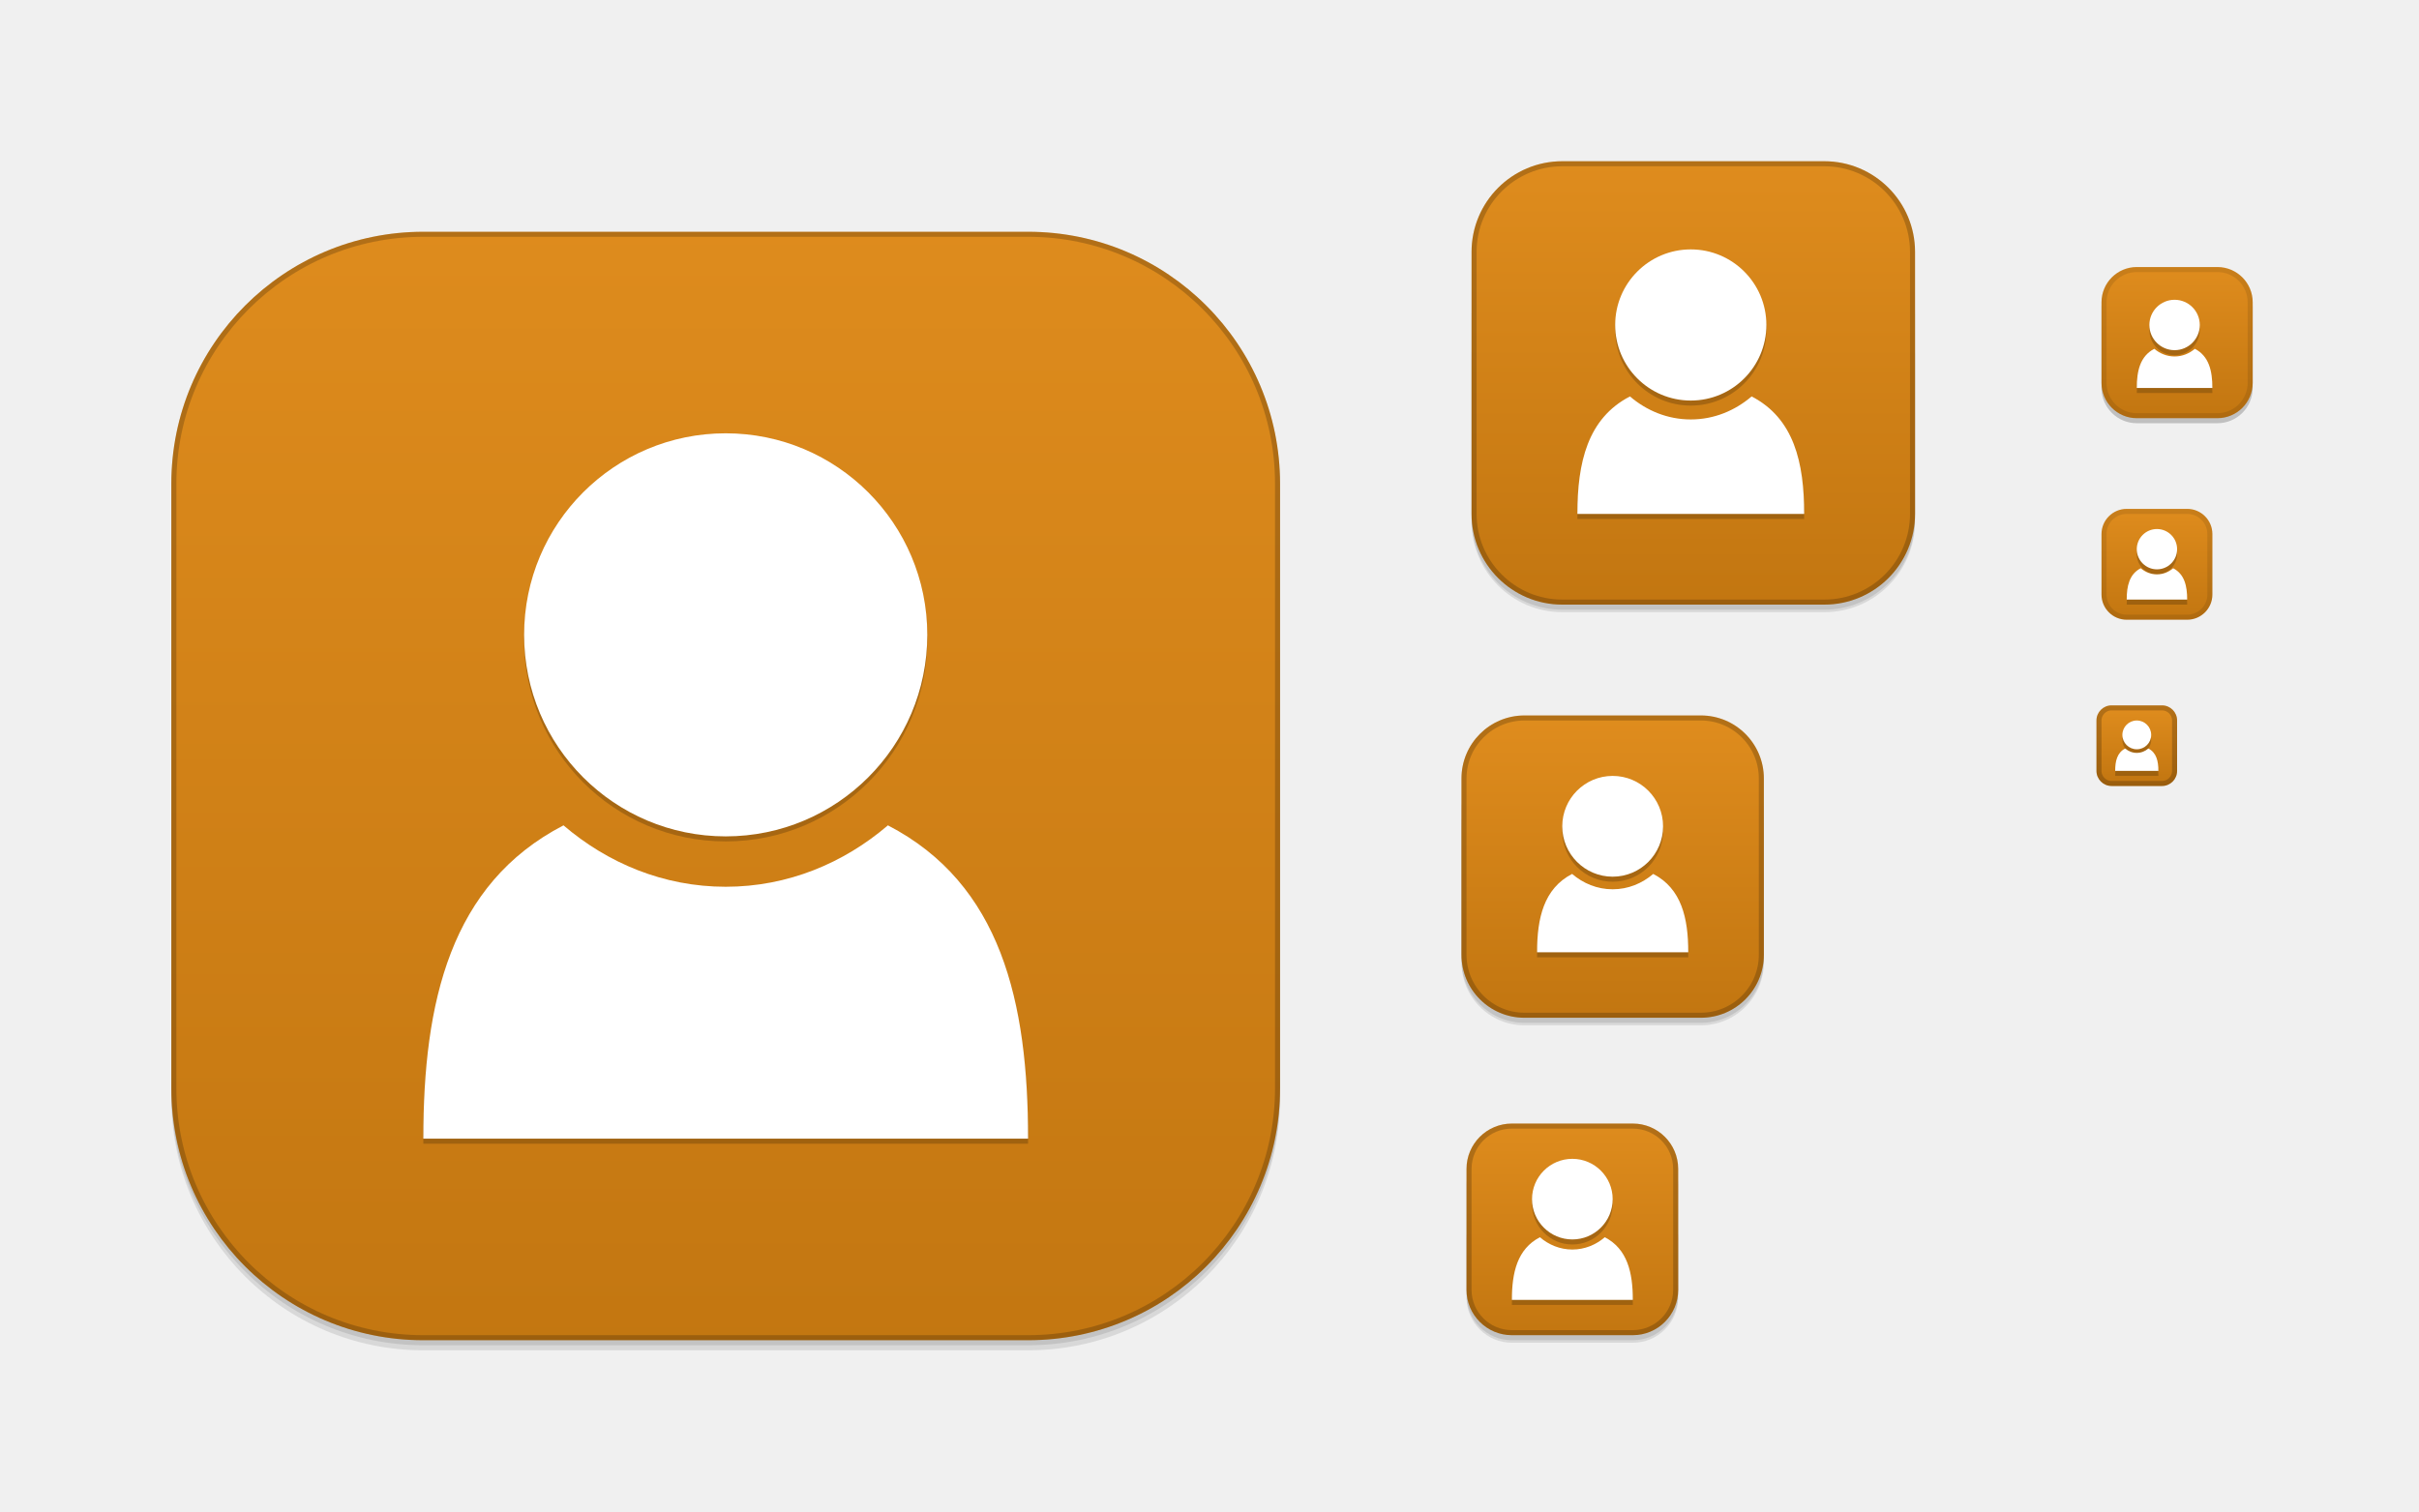
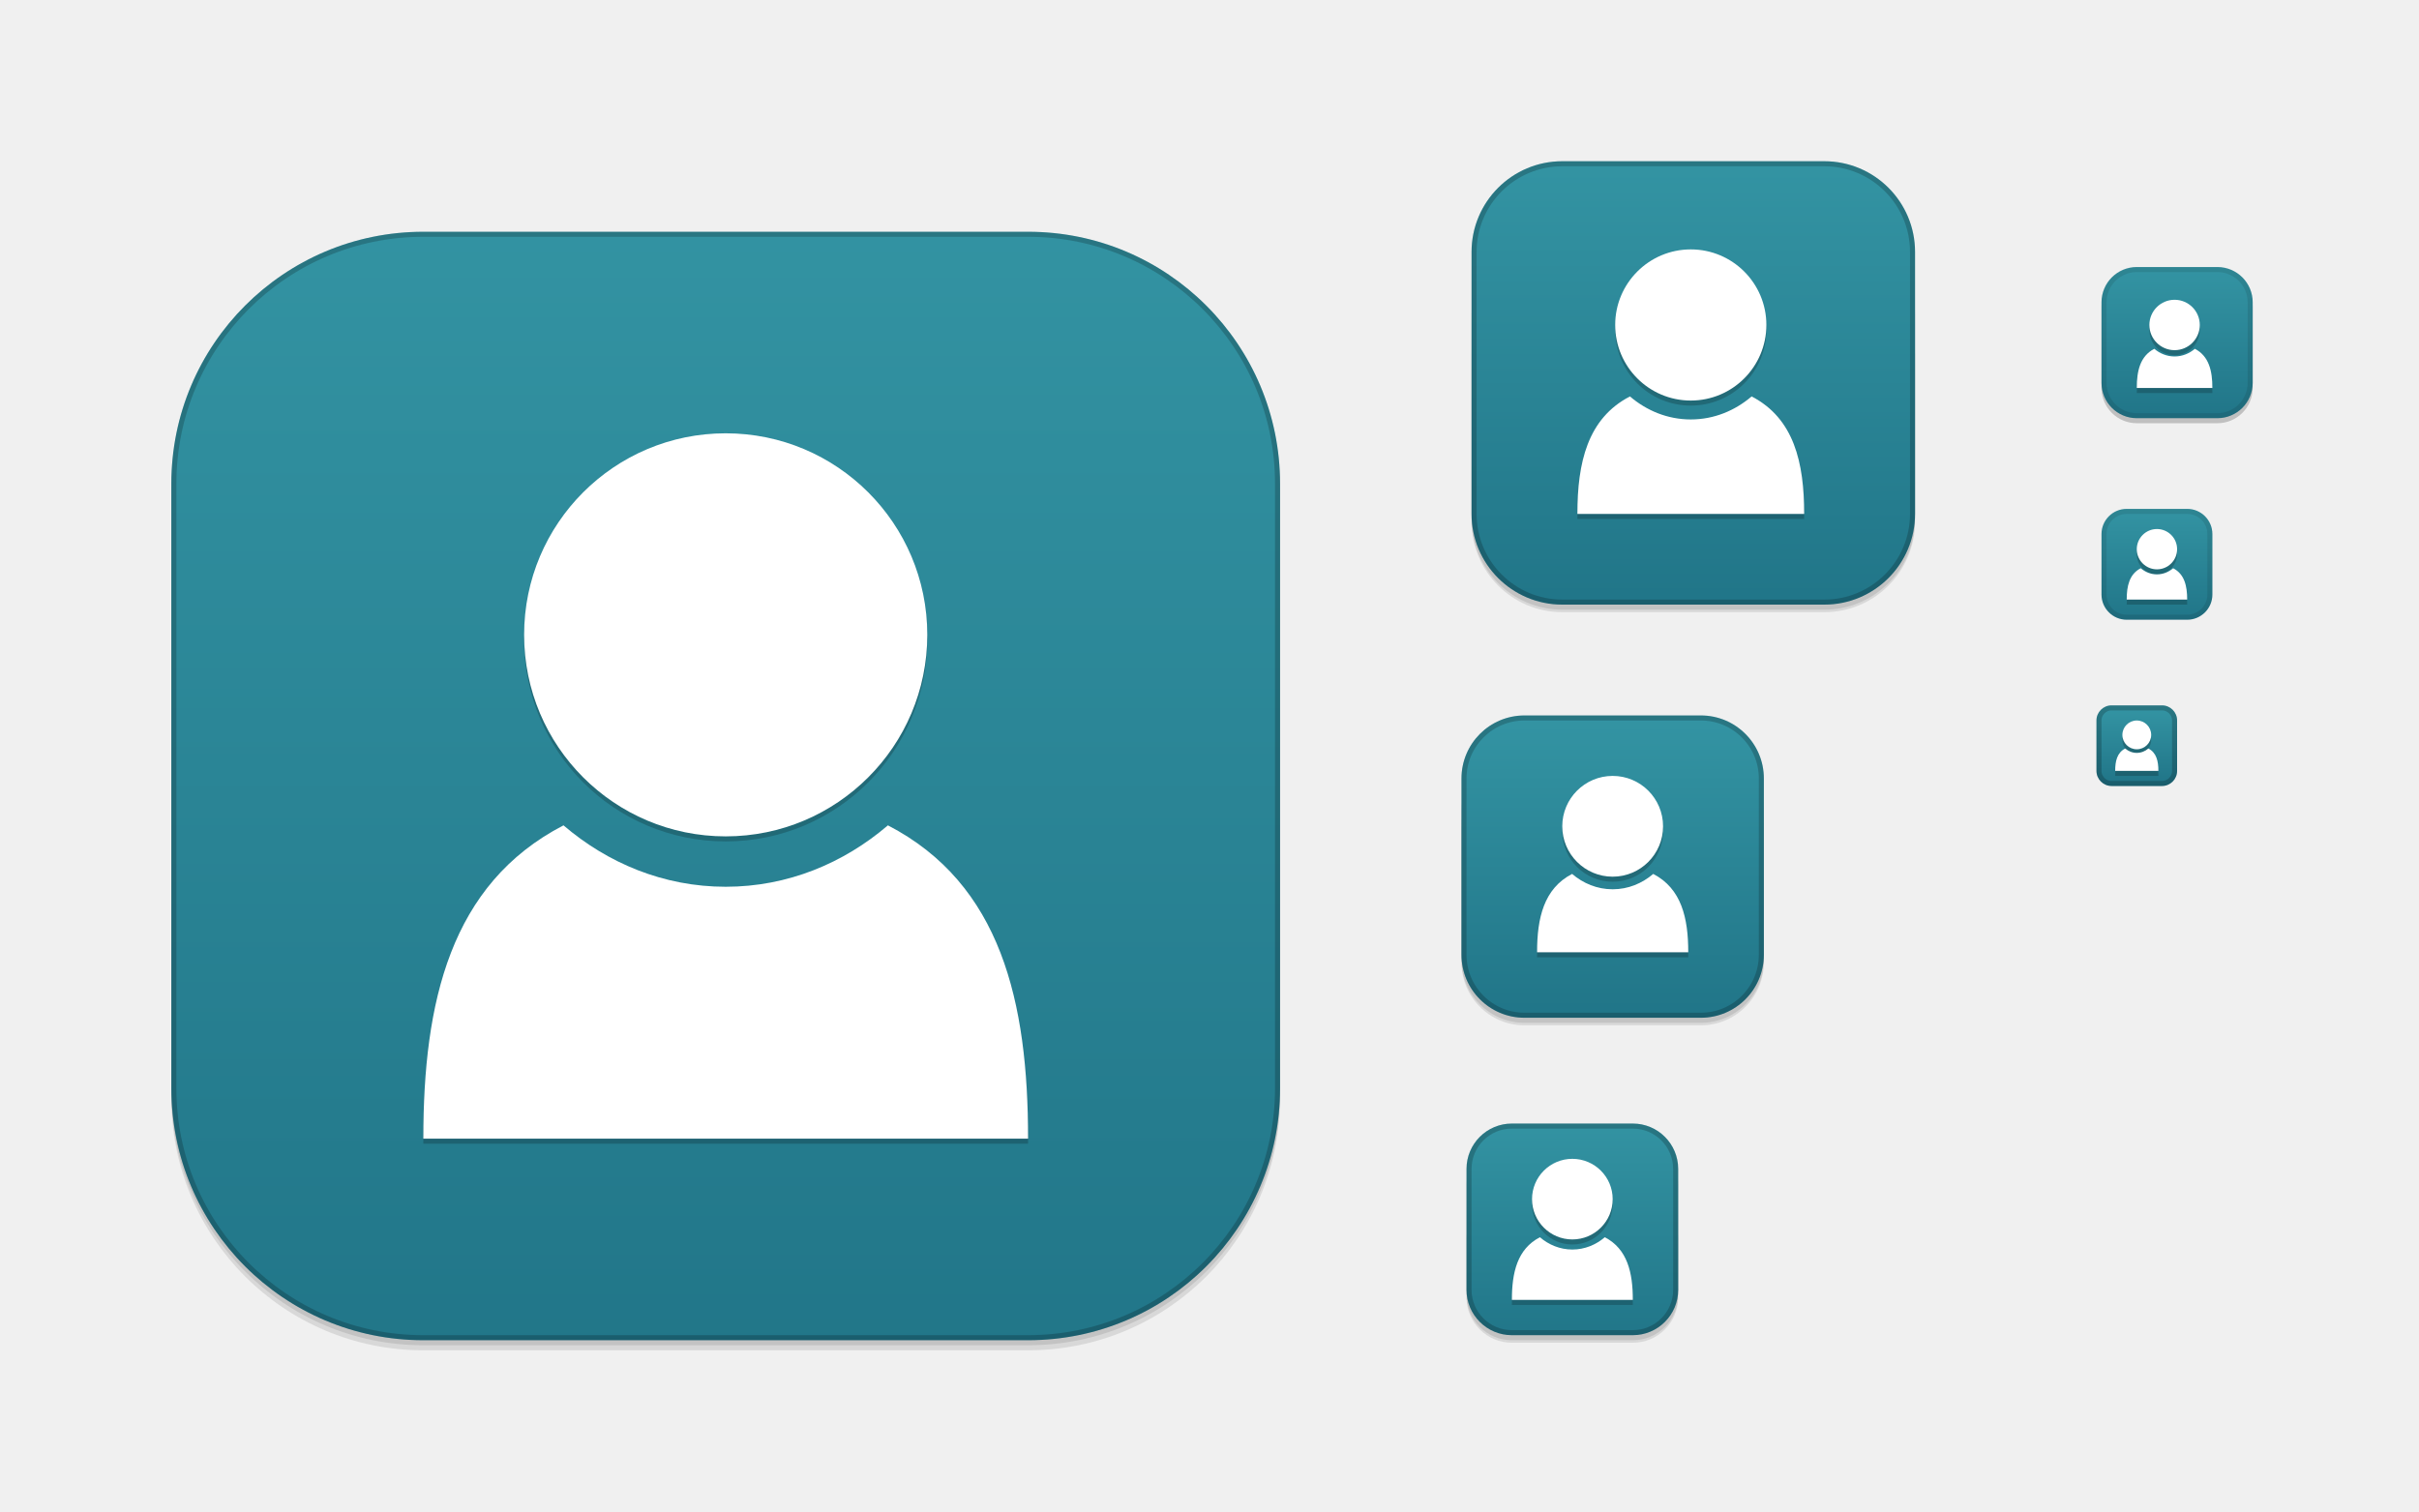
<svg xmlns="http://www.w3.org/2000/svg" xmlns:xlink="http://www.w3.org/1999/xlink" width="480" height="300" id="svg11300" version="1.0" style="display:inline;enable-background:new">
  <defs id="defs3">
    <linearGradient id="outerBackgroundGradient">
-       <stop style="stop-color:#c17510;stop-opacity:1;" offset="0" id="stop3864-8-6" />
-       <stop style="stop-color:#e08d1e;stop-opacity:1;" offset="1" id="stop3866-9-1" />
+       <stop style="stop-color:#207487;stop-opacity:1" offset="0" id="stop3864-8-6" />
+       <stop style="stop-color:#3495a4;stop-opacity:1" offset="1" id="stop3866-9-1" />
    </linearGradient>
    <linearGradient xlink:href="#outerBackgroundGradient" id="linearGradient4097" gradientUnits="userSpaceOnUse" x1="264" y1="280" x2="264" y2="40" gradientTransform="matrix(0.06666667,0,0,0.06666667,414.4,137.3333)" />
    <linearGradient xlink:href="#outerBackgroundGradient" id="linearGradient4101" gradientUnits="userSpaceOnUse" gradientTransform="matrix(0.0875,0,0,0.0875,414.9,97.5)" x1="286.857" y1="302.857" x2="286.857" y2="28.571" />
    <linearGradient xlink:href="#outerBackgroundGradient" id="linearGradient4153" gradientUnits="userSpaceOnUse" gradientTransform="matrix(0.1193182,0,0,0.1193182,414.1364,48.22727)" x1="283.81" y1="299.81" x2="283.81" y2="31.619" />
    <linearGradient xlink:href="#outerBackgroundGradient" id="linearGradient4869" gradientUnits="userSpaceOnUse" gradientTransform="matrix(0.175,0,0,-0.175,286.8,-216)" x1="281.143" y1="297.143" x2="281.143" y2="22.857" />
    <clipPath clipPathUnits="userSpaceOnUse" id="clipPath4891">
      <rect ry="9" y="223" x="307" height="42" width="42" id="rect4893" style="color:#bebebe;fill:url(#linearGradient4895);fill-opacity:1;fill-rule:nonzero;stroke:none;stroke-width:0;marker:none;visibility:visible;display:inline;overflow:visible;enable-background:accumulate" transform="matrix(0,1,-1,0,0,0)" />
    </clipPath>
    <linearGradient xlink:href="#outerBackgroundGradient" id="linearGradient4895" gradientUnits="userSpaceOnUse" gradientTransform="matrix(0.175,0,0,0.175,302.8,216)" x1="144" y1="280" x2="144" y2="40" />
    <clipPath clipPathUnits="userSpaceOnUse" id="clipPath4044">
      <rect ry="4" y="85" x="433" height="22" width="22" id="rect4046" style="color:#bebebe;fill:url(#linearGradient4048);fill-opacity:1;fill-rule:nonzero;stroke:none;stroke-width:0;marker:none;visibility:visible;display:inline;overflow:visible;enable-background:accumulate" />
    </clipPath>
    <linearGradient xlink:href="#outerBackgroundGradient" id="linearGradient4048" gradientUnits="userSpaceOnUse" gradientTransform="matrix(0.0875,0,0,0.0875,430.9,81.5)" x1="149.714" y1="291.429" x2="149.714" y2="40" />
    <clipPath clipPathUnits="userSpaceOnUse" id="clipPath4089">
      <rect style="color:#bebebe;fill:url(#linearGradient4093);fill-opacity:1;fill-rule:nonzero;stroke:none;stroke-width:0;marker:none;visibility:visible;display:inline;overflow:visible;enable-background:accumulate" id="rect4091" width="30" height="30" x="433" y="37" ry="6" />
    </clipPath>
    <linearGradient xlink:href="#outerBackgroundGradient" id="linearGradient4093" gradientUnits="userSpaceOnUse" gradientTransform="matrix(0.1193182,0,0,0.1193182,430.1364,32.22727)" x1="149.714" y1="291.429" x2="149.714" y2="40" />
    <clipPath clipPathUnits="userSpaceOnUse" id="clipPath3855">
      <rect style="color:#bebebe;fill:url(#linearGradient3859);fill-opacity:1;fill-rule:nonzero;stroke:none;stroke-width:0;marker:none;visibility:visible;display:inline;overflow:visible;enable-background:accumulate" id="rect3857" width="16" height="16" x="304" y="212" ry="3" transform="matrix(0,1,-1,0,0,0)" />
    </clipPath>
    <linearGradient xlink:href="#outerBackgroundGradient" id="linearGradient3859" gradientUnits="userSpaceOnUse" gradientTransform="matrix(0.06666667,0,0,0.06666667,302.4,209.3333)" x1="144" y1="280" x2="144" y2="40" />
    <clipPath clipPathUnits="userSpaceOnUse" id="clipPath3862">
      <rect ry="50" y="46" x="34" height="220" width="220" id="rect3864" style="color:#bebebe;fill:url(#linearGradient3866);fill-opacity:1;fill-rule:nonzero;stroke:none;stroke-width:0;marker:none;visibility:visible;display:inline;overflow:visible;enable-background:accumulate" />
    </clipPath>
    <linearGradient xlink:href="#outerBackgroundGradient" id="linearGradient3866" gradientUnits="userSpaceOnUse" gradientTransform="translate(0,-4)" x1="144" y1="280" x2="144" y2="40" />
    <linearGradient xlink:href="#outerBackgroundGradient" id="linearGradient3876" gradientUnits="userSpaceOnUse" gradientTransform="translate(0,-4)" x1="272" y1="288" x2="272" y2="32" />
    <clipPath clipPathUnits="userSpaceOnUse" id="clipPath4187">
      <rect ry="12.5" y="142" x="290" height="60" width="60" id="rect4189" style="color:#bebebe;fill:url(#linearGradient4191);fill-opacity:1;fill-rule:nonzero;stroke:none;stroke-width:0;marker:none;visibility:visible;display:inline;overflow:visible;enable-background:accumulate" />
    </clipPath>
    <linearGradient xlink:href="#outerBackgroundGradient" id="linearGradient4191" gradientUnits="userSpaceOnUse" x1="352" y1="204" x2="352" y2="140" />
    <linearGradient xlink:href="#outerBackgroundGradient" id="linearGradient4197" gradientUnits="userSpaceOnUse" x1="384" y1="124" x2="384" y2="28" />
    <linearGradient xlink:href="#outerBackgroundGradient" id="linearGradient4199" gradientUnits="userSpaceOnUse" x1="352" y1="204" x2="352" y2="140" />
    <clipPath clipPathUnits="userSpaceOnUse" id="clipPath4346">
      <rect style="color:#bebebe;fill:url(#linearGradient4350);fill-opacity:1;fill-rule:nonzero;stroke:none;stroke-width:0;marker:none;visibility:visible;display:inline;overflow:visible;enable-background:accumulate" id="rect4348" width="88" height="88" x="292" y="32" ry="18" />
    </clipPath>
    <linearGradient xlink:href="#outerBackgroundGradient" id="linearGradient4350" gradientUnits="userSpaceOnUse" x1="384" y1="124" x2="384" y2="28" />
    <clipPath clipPathUnits="userSpaceOnUse" id="clipPath3871">
      <rect ry="5" y="101" x="417" height="22" width="22" id="rect3873" style="color:#bebebe;fill:url(#linearGradient3875);fill-opacity:1;fill-rule:nonzero;stroke:none;stroke-width:0;marker:none;visibility:visible;display:inline;overflow:visible;enable-background:accumulate" />
    </clipPath>
    <linearGradient xlink:href="#outerBackgroundGradient" id="linearGradient3875" gradientUnits="userSpaceOnUse" gradientTransform="matrix(0.0875,0,0,0.0875,414.9,97.5)" x1="286.857" y1="302.857" x2="286.857" y2="28.571" />
    <clipPath clipPathUnits="userSpaceOnUse" id="clipPath3881">
      <rect style="color:#bebebe;fill:url(#linearGradient3885);fill-opacity:1;fill-rule:nonzero;stroke:none;stroke-width:0;marker:none;visibility:visible;display:inline;overflow:visible;enable-background:accumulate" id="rect3883" width="30" height="30" x="417" y="53" ry="7" />
    </clipPath>
    <linearGradient xlink:href="#outerBackgroundGradient" id="linearGradient3885" gradientUnits="userSpaceOnUse" gradientTransform="matrix(0.1193182,0,0,0.1193182,414.1364,48.22727)" x1="283.81" y1="299.81" x2="283.81" y2="31.619" />
  </defs>
  <g style="display:inline" id="layer1">
    <g style="display:none" id="layer7">
      <text y="19.745" xml:space="preserve" x="15.007" style="font-size:18px;font-style:normal;font-variant:normal;font-weight:normal;font-stretch:normal;fill:#000000;fill-opacity:1;stroke:none;display:inline;enable-background:new;font-family:DejaVu Sans;-inkscape-font-specification:DejaVu Sans" id="context">
        <tspan style="font-style:normal;font-variant:normal;font-weight:normal;font-stretch:normal;font-family:DejaVu Sans;-inkscape-font-specification:DejaVu Sans" y="19.745" x="15.007" id="tspan3933">apps</tspan>
      </text>
      <text y="19.745" xml:space="preserve" x="122.488" style="font-size:18px;font-style:normal;font-variant:normal;font-weight:bold;font-stretch:normal;text-align:start;line-height:125%;writing-mode:lr-tb;text-anchor:start;fill:#000000;fill-opacity:1;stroke:none;display:inline;enable-background:new;font-family:DejaVu Sans;-inkscape-font-specification:DejaVu Sans Bold" id="icon-name">
        <tspan style="font-size:18px;font-style:normal;font-variant:normal;font-weight:bold;font-stretch:normal;font-family:DejaVu Sans;-inkscape-font-specification:DejaVu Sans Bold" y="19.745" x="122.488" id="tspan3937">preferences-desktop-user</tspan>
      </text>
      <rect style="fill:#eeeeec;fill-opacity:1;fill-rule:nonzero;stroke:none;stroke-width:2;marker:none;visibility:visible;display:inline;overflow:visible;enable-background:accumulate" id="rect16x16" width="16" height="16" x="416" y="140" />
      <rect style="fill:#d4d4d4;fill-opacity:1;fill-rule:nonzero;stroke:none;stroke-width:2;marker:none;visibility:visible;display:inline;overflow:visible;enable-background:accumulate" id="rect24x24" width="24" height="24" x="416" y="100" />
      <rect style="fill:#eeeeec;fill-opacity:1;fill-rule:nonzero;stroke:none;stroke-width:2;marker:none;visibility:visible;display:inline;overflow:visible;enable-background:accumulate" id="rect32x32" width="32" height="32" x="416" y="52" />
      <rect y="101" x="417" height="22" width="22" id="rect22x22" style="fill:#eeeeec;fill-opacity:1;fill-rule:nonzero;stroke:none;stroke-width:2;marker:none;visibility:visible;display:inline;overflow:visible;enable-background:accumulate" />
      <rect y="220" x="288" height="48" width="48" id="rect48x48" style="fill:#eeeeec;fill-opacity:1;fill-rule:nonzero;stroke:none;stroke-width:2;marker:none;visibility:visible;display:inline;overflow:visible;enable-background:accumulate" />
      <rect style="fill:#eeeeec;fill-opacity:1;fill-rule:nonzero;stroke:none;stroke-width:2;marker:none;visibility:visible;display:inline;overflow:visible;enable-background:accumulate" id="rect256x256" width="256" height="256" x="16" y="28" />
      <rect style="fill:#eeeeec;fill-opacity:1;fill-rule:nonzero;stroke:none;stroke-width:2;marker:none;visibility:visible;display:inline;overflow:visible;enable-background:accumulate" id="rect64x64" width="64" height="64" x="288" y="140" />
      <rect style="fill:#eeeeec;fill-opacity:1;fill-rule:nonzero;stroke:none;stroke-width:2;marker:none;visibility:visible;display:inline;overflow:visible;enable-background:accumulate" id="rect96x96" width="96" height="96" x="288" y="28" />
    </g>
    <g id="layer4" style="display:inline">
      <rect style="opacity:0.0;color:#bebebe;fill:#000000;fill-opacity:1;stroke:#000000;stroke-width:1;stroke-miterlimit:4;stroke-opacity:1;stroke-dasharray:none;marker:none;visibility:visible;display:inline;overflow:visible;enable-background:accumulate" id="rect4156" width="42" height="42" x="-266.5" y="291" ry="9" transform="matrix(0,-1,1,0,0,0)" />
      <rect transform="matrix(0,-1,1,0,0,0)" ry="9" y="291" x="-266.5" height="42" width="40" id="rect4183" style="opacity:0.1;color:#bebebe;fill:#000000;fill-opacity:1;stroke:none;stroke-width:1;marker:none;visibility:visible;display:inline;overflow:visible;enable-background:accumulate" />
      <rect ry="9" y="237" x="291" height="29" width="42" id="rect4144" style="opacity:0.1;color:#bebebe;fill:#000000;fill-opacity:1;fill-rule:nonzero;stroke:none;stroke-width:0;marker:none;visibility:visible;display:inline;overflow:visible;enable-background:accumulate" />
      <rect style="opacity:0.0;color:#bebebe;fill:#000000;fill-opacity:1;fill-rule:nonzero;stroke:#000000;stroke-width:1;stroke-miterlimit:4;stroke-opacity:1;stroke-dasharray:none;marker:none;visibility:visible;display:inline;overflow:visible;enable-background:accumulate" id="rect4340" width="88" height="88" x="292" y="33.5" ry="18" />
      <rect ry="18" y="52.5" x="292" height="69" width="88" id="rect4338" style="opacity:0.1;color:#bebebe;fill:#000000;fill-opacity:1;fill-rule:nonzero;stroke:none;stroke-width:0;marker:none;visibility:visible;display:inline;overflow:visible;enable-background:accumulate" />
      <rect style="opacity:0.1;color:#bebebe;fill:#000000;fill-opacity:1;fill-rule:nonzero;stroke:none;stroke-width:0;marker:none;visibility:visible;display:inline;overflow:visible;enable-background:accumulate" id="rect4335" width="88" height="76.5" x="292" y="44.5" ry="18" />
      <rect style="opacity:0.0;color:#bebebe;fill:#000000;fill-opacity:1;fill-rule:nonzero;stroke:#000000;stroke-width:1;stroke-miterlimit:4;stroke-opacity:1;stroke-dasharray:none;marker:none;visibility:visible;display:inline;overflow:visible;enable-background:accumulate" id="rect4214" width="60" height="60" x="290" y="143.5" ry="12.5" />
      <rect ry="12.5" y="151.5" x="290" height="52" width="60" id="rect4206" style="opacity:0.1;color:#bebebe;fill:#000000;fill-opacity:1;fill-rule:nonzero;stroke:none;stroke-width:0;marker:none;visibility:visible;display:inline;overflow:visible;enable-background:accumulate" />
      <rect style="opacity:0.1;color:#bebebe;fill:#000000;fill-opacity:1;fill-rule:nonzero;stroke:none;stroke-width:0;marker:none;visibility:visible;display:inline;overflow:visible;enable-background:accumulate" id="rect4212" width="60" height="54.5" x="290" y="148.5" ry="12.5" />
      <rect style="opacity:0.2;color:#bebebe;fill:#000000;fill-opacity:1;fill-rule:nonzero;stroke:none;stroke-width:0;marker:none;visibility:visible;display:inline;overflow:visible;enable-background:accumulate" id="rect4058" width="30" height="30" x="417" y="54" ry="7" />
      <rect ry="50" y="48" x="34" height="220" width="220" id="rect3872" style="opacity:0.0;color:#bebebe;fill:#000000;fill-opacity:1;fill-rule:nonzero;stroke:#000000;stroke-width:2;stroke-miterlimit:4;stroke-opacity:1;stroke-dasharray:none;marker:none;visibility:visible;display:inline;overflow:visible;enable-background:accumulate" />
      <rect style="opacity:0.1;color:#bebebe;fill:#000000;fill-opacity:1;fill-rule:nonzero;stroke:none;stroke-width:0;marker:none;visibility:visible;display:inline;overflow:visible;enable-background:accumulate" id="rect3870" width="220" height="220" x="34" y="48" ry="50" />
      <rect ry="50" y="47" x="34" height="220" width="220" id="rect3868" style="opacity:0.1;color:#bebebe;fill:#000000;fill-opacity:1;fill-rule:nonzero;stroke:none;stroke-width:0;marker:none;visibility:visible;display:inline;overflow:visible;enable-background:accumulate" />
    </g>
    <g id="layer2" style="display:inline">
      <rect style="color:#bebebe;fill:url(#linearGradient3876);fill-opacity:1;fill-rule:nonzero;stroke:none;stroke-width:0;marker:none;visibility:visible;display:inline;overflow:visible;enable-background:accumulate" id="rect4040" width="220" height="220" x="34" y="46" ry="50" />
      <rect ry="3" y="140" x="416" height="16" width="16" id="rect4095" style="color:#bebebe;fill:url(#linearGradient4097);fill-opacity:1;fill-rule:nonzero;stroke:none;stroke-width:0;marker:none;visibility:visible;display:inline;overflow:visible;enable-background:accumulate" />
      <rect style="color:#bebebe;fill:url(#linearGradient4101);fill-opacity:1;fill-rule:nonzero;stroke:none;stroke-width:0;marker:none;visibility:visible;display:inline;overflow:visible;enable-background:accumulate" id="rect4099" width="22" height="22" x="417" y="101" ry="5" />
      <rect ry="7" y="53" x="417" height="30" width="30" id="rect4151" style="color:#bebebe;fill:url(#linearGradient4153);fill-opacity:1;fill-rule:nonzero;stroke:none;stroke-width:0;marker:none;visibility:visible;display:inline;overflow:visible;enable-background:accumulate" />
      <rect style="color:#bebebe;fill:url(#linearGradient4869);fill-opacity:1;fill-rule:nonzero;stroke:none;stroke-width:0;marker:none;visibility:visible;display:inline;overflow:visible;enable-background:accumulate" id="rect4783" width="42" height="42" x="291" y="-265" ry="9" transform="scale(1,-1)" />
      <rect ry="18" y="32" x="292" height="88" width="88" id="rect4511" style="color:#bebebe;fill:url(#linearGradient4197);fill-opacity:1;fill-rule:nonzero;stroke:none;stroke-width:0;marker:none;visibility:visible;display:inline;overflow:visible;enable-background:accumulate" />
      <rect style="color:#bebebe;fill:url(#linearGradient4199);fill-opacity:1;fill-rule:nonzero;stroke:none;stroke-width:0;marker:none;visibility:visible;display:inline;overflow:visible;enable-background:accumulate" id="rect4515" width="60" height="60" x="290" y="142" ry="12.5" />
      <rect ry="5" y="101" x="417" height="22" width="22" id="rect3866" style="color:#bebebe;fill:none;fill-opacity:1;fill-rule:nonzero;stroke:#000000;stroke-width:2;marker:none;visibility:visible;display:inline;overflow:visible;enable-background:accumulate;stroke-opacity:1;stroke-miterlimit:4;stroke-dasharray:none;opacity:0.1" clip-path="url(#clipPath3871)" />
      <rect style="color:#bebebe;fill:none;fill-opacity:1;fill-rule:nonzero;stroke:#000000;stroke-width:2;marker:none;visibility:visible;display:inline;overflow:visible;enable-background:accumulate;stroke-opacity:1;stroke-miterlimit:4;stroke-dasharray:none;opacity:0.1" id="rect3877" width="30" height="30" x="417" y="53" ry="7" clip-path="url(#clipPath3881)" />
    </g>
    <g id="layer6" style="display:inline">
      <g transform="matrix(0.8163265,0,0,0.8163265,77.87753,28.18367)" id="g3865" style="fill:#000000;fill-opacity:1;opacity:0.2">
        <path id="path3868" d="m 424,141.875 c -1.933,0 -3.5,1.567 -3.5,3.5 0,1.933 1.567,3.5 3.5,3.5 1.933,0 3.5,-1.567 3.5,-3.5 0,-1.933 -1.567,-3.5 -3.5,-3.5 z" style="color:#bebebe;fill:#000000;fill-opacity:1;fill-rule:nonzero;stroke:none;stroke-width:1;marker:none;visibility:visible;display:inline;overflow:visible;enable-background:accumulate" />
        <path style="fill:#000000;fill-opacity:1;fill-rule:evenodd;stroke:none" d="m 421.184,148.684 c -1.968,1.019 -2.434,3.073 -2.434,5.441 l 10.5,0 c 0,-2.369 -0.466,-4.422 -2.434,-5.441 -0.765,0.655 -1.737,1.066 -2.816,1.066 -1.08,0 -2.051,-0.412 -2.816,-1.066 z" id="path3870" />
      </g>
      <g id="g3861" transform="matrix(0.8163265,0,0,0.8163265,77.87753,27.18367)">
        <path style="color:#bebebe;fill:#ffffff;fill-opacity:1;fill-rule:nonzero;stroke:none;stroke-width:1;marker:none;visibility:visible;display:inline;overflow:visible;enable-background:accumulate" d="m 424,141.875 c -1.933,0 -3.5,1.567 -3.5,3.5 0,1.933 1.567,3.5 3.5,3.5 1.933,0 3.5,-1.567 3.5,-3.5 0,-1.933 -1.567,-3.5 -3.5,-3.5 z" id="path3892" />
        <path id="path3894" d="m 421.184,148.684 c -1.968,1.019 -2.434,3.073 -2.434,5.441 l 10.5,0 c 0,-2.369 -0.466,-4.422 -2.434,-5.441 -0.765,0.655 -1.737,1.066 -2.816,1.066 -1.08,0 -2.051,-0.412 -2.816,-1.066 z" style="fill:#ffffff;fill-opacity:1;fill-rule:evenodd;stroke:none" />
      </g>
      <path style="opacity:0.2;color:#bebebe;fill:#000000;fill-opacity:1;fill-rule:nonzero;stroke:none;stroke-width:1;marker:none;visibility:visible;display:inline;overflow:visible;enable-background:accumulate" d="m 144,87 c -22.091,0 -40,17.909 -40,40 0,22.091 17.909,40 40,40 22.091,0 40,-17.909 40,-40 0,-22.091 -17.909,-40 -40,-40 z m -16.786,51.429 c 4.006,1.371 9.977,2.321 16.786,2.321 6.809,0 12.779,-0.951 16.786,-2.321 0.807,0.693 1.429,1.533 1.429,2.321 0,3.382 -8.169,9.107 -18.214,9.107 -10.045,0 -18.214,-5.725 -18.214,-9.107 0,-0.789 0.619,-1.629 1.429,-2.321 z" id="path3107" />
      <path id="path3109" d="M 111.813,164.812 C 89.326,176.458 84,199.929 84,227 l 120,0 c 0,-27.071 -5.326,-50.542 -27.812,-62.188 C 167.442,172.294 156.339,177 144,177 c -12.339,0 -23.442,-4.706 -32.188,-12.188 z" style="opacity:0.2;fill:#000000;fill-opacity:1;fill-rule:evenodd;stroke:none" />
      <path id="path3111" d="m 428,106 c -2.209,0 -4,1.791 -4,4 0,2.209 1.791,4 4,4 2.209,0 4,-1.791 4,-4 0,-2.209 -1.791,-4 -4,-4 z m -1.679,5.143 c 0.401,0.137 0.998,0.232 1.679,0.232 0.681,0 1.278,-0.095 1.679,-0.232 0.081,0.069 0.143,0.153 0.143,0.232 0,0.338 -0.817,0.911 -1.821,0.911 -1.004,0 -1.821,-0.573 -1.821,-0.911 0,-0.079 0.062,-0.163 0.143,-0.232 z" style="opacity:0.2;color:#bebebe;fill:#000000;fill-opacity:1;fill-rule:nonzero;stroke:none;stroke-width:1;marker:none;visibility:visible;display:inline;overflow:visible;enable-background:accumulate" />
      <path style="opacity:0.2;fill:#000000;fill-opacity:1;fill-rule:evenodd;stroke:none" d="m 424.781,113.781 c -2.249,1.165 -2.781,3.512 -2.781,6.219 l 12,0 c 0,-2.707 -0.533,-5.054 -2.781,-6.219 -0.875,0.748 -1.985,1.219 -3.219,1.219 -1.234,0 -2.344,-0.471 -3.219,-1.219 z" id="path3113" />
      <path style="opacity:0.2;color:#bebebe;fill:#000000;fill-opacity:1;fill-rule:nonzero;stroke:none;stroke-width:1;marker:none;visibility:visible;display:inline;overflow:visible;enable-background:accumulate" d="m 431.5,60.5 c -2.761,0 -5,2.239 -5,5 0,2.761 2.239,5 5,5 2.761,0 5,-2.239 5,-5 0,-2.761 -2.239,-5 -5,-5 z m -2.098,6.429 c 0.501,0.171 1.247,0.29 2.098,0.29 0.851,0 1.597,-0.119 2.098,-0.29 0.101,0.087 0.179,0.192 0.179,0.29 0,0.423 -1.021,1.138 -2.277,1.138 -1.256,0 -2.277,-0.716 -2.277,-1.138 0,-0.099 0.077,-0.204 0.179,-0.29 z" id="path3115" />
      <path id="path3117" d="M 427.477,70.227 C 424.666,71.682 424,74.616 424,78 l 15,0 c 0,-3.384 -0.666,-6.318 -3.477,-7.773 C 434.43,71.162 433.042,71.75 431.5,71.75 c -1.542,0 -2.93,-0.588 -4.023,-1.523 z" style="opacity:0.2;fill:#000000;fill-opacity:1;fill-rule:evenodd;stroke:none" />
      <path id="path3119" d="m 335.5,50.5 c -8.284,0 -15,6.716 -15,15 0,8.284 6.716,15 15,15 8.284,0 15,-6.716 15,-15 0,-8.284 -6.716,-15 -15,-15 z m -6.295,19.286 c 1.502,0.514 3.741,0.871 6.295,0.871 2.553,0 4.792,-0.357 6.295,-0.871 0.303,0.26 0.536,0.575 0.536,0.871 0,1.268 -3.063,3.415 -6.83,3.415 -3.767,0 -6.83,-2.147 -6.83,-3.415 0,-0.296 0.232,-0.611 0.536,-0.871 z" style="opacity:0.2;color:#bebebe;fill:#000000;fill-opacity:1;fill-rule:nonzero;stroke:none;stroke-width:1;marker:none;visibility:visible;display:inline;overflow:visible;enable-background:accumulate" />
      <path style="opacity:0.2;fill:#000000;fill-opacity:1;fill-rule:evenodd;stroke:none" d="M 323.43,79.68 C 314.997,84.047 313,92.848 313,103 l 45,0 c 0,-10.152 -1.997,-18.953 -10.43,-23.32 -3.28,2.806 -7.443,4.57 -12.07,4.57 -4.627,0 -8.791,-1.765 -12.07,-4.57 z" id="path3121" />
      <path style="opacity:0.2;color:#bebebe;fill:#000000;fill-opacity:1;fill-rule:nonzero;stroke:none;stroke-width:1;marker:none;visibility:visible;display:inline;overflow:visible;enable-background:accumulate" d="m 320,155 c -5.523,0 -10,4.477 -10,10 0,5.523 4.477,10 10,10 5.523,0 10,-4.477 10,-10 0,-5.523 -4.477,-10 -10,-10 z m -4.196,12.857 c 1.002,0.343 2.494,0.58 4.196,0.58 1.702,0 3.195,-0.238 4.196,-0.58 0.202,0.173 0.357,0.383 0.357,0.58 0,0.845 -2.042,2.277 -4.554,2.277 -2.511,0 -4.554,-1.431 -4.554,-2.277 0,-0.197 0.155,-0.407 0.357,-0.58 z" id="path3123" />
      <path id="path3125" d="M 311.953,174.453 C 306.331,177.364 305,183.232 305,190 l 30,0 c 0,-6.768 -1.331,-12.636 -6.953,-15.547 C 325.86,176.324 323.085,177.5 320,177.5 c -3.085,0 -5.86,-1.176 -8.047,-3.047 z" style="opacity:0.2;fill:#000000;fill-opacity:1;fill-rule:evenodd;stroke:none" />
      <path id="path3127" d="m 312,231 c -4.418,0 -8,3.582 -8,8 0,4.418 3.582,8 8,8 4.418,0 8,-3.582 8,-8 0,-4.418 -3.582,-8 -8,-8 z m -3.357,10.286 c 0.801,0.274 1.995,0.464 3.357,0.464 1.362,0 2.556,-0.19 3.357,-0.464 0.161,0.139 0.286,0.307 0.286,0.464 0,0.676 -1.634,1.821 -3.643,1.821 -2.009,0 -3.643,-1.145 -3.643,-1.821 0,-0.158 0.124,-0.326 0.286,-0.464 z" style="opacity:0.2;color:#bebebe;fill:#000000;fill-opacity:1;fill-rule:nonzero;stroke:none;stroke-width:1;marker:none;visibility:visible;display:inline;overflow:visible;enable-background:accumulate" />
      <path style="opacity:0.2;fill:#000000;fill-opacity:1;fill-rule:evenodd;stroke:none" d="m 305.563,246.562 c -4.497,2.329 -5.562,7.023 -5.562,12.438 l 24,0 c 0,-5.414 -1.065,-10.108 -5.562,-12.438 -1.749,1.496 -3.97,2.438 -6.438,2.438 -2.468,0 -4.688,-0.941 -6.438,-2.438 z" id="path3129" />
      <path id="path6751" d="m 144,86 c -22.091,0 -40,17.909 -40,40 0,22.091 17.909,40 40,40 22.091,0 40,-17.909 40,-40 0,-22.091 -17.909,-40 -40,-40 z" style="color:#bebebe;fill:#ffffff;fill-opacity:1;fill-rule:nonzero;stroke:none;stroke-width:1;marker:none;visibility:visible;display:inline;overflow:visible;enable-background:accumulate" />
      <path style="fill:#ffffff;fill-opacity:1;fill-rule:evenodd;stroke:none" d="M 111.813,163.812 C 89.326,175.458 84,198.929 84,226 l 120,0 c 0,-27.071 -5.326,-50.542 -27.812,-62.188 C 167.442,171.294 156.339,176 144,176 c -12.339,0 -23.442,-4.706 -32.188,-12.188 z" id="path6729" />
      <path style="color:#bebebe;fill:#ffffff;fill-opacity:1;fill-rule:nonzero;stroke:none;stroke-width:1;marker:none;visibility:visible;display:inline;overflow:visible;enable-background:accumulate" d="m 428,105 c -2.209,0 -4,1.791 -4,4 0,2.209 1.791,4 4,4 2.209,0 4,-1.791 4,-4 0,-2.209 -1.791,-4 -4,-4 z" id="path3850" />
      <path id="path3852" d="m 424.781,112.781 c -2.249,1.165 -2.781,3.512 -2.781,6.219 l 12,0 c 0,-2.707 -0.533,-5.054 -2.781,-6.219 -0.875,0.748 -1.985,1.219 -3.219,1.219 -1.234,0 -2.344,-0.471 -3.219,-1.219 z" style="fill:#ffffff;fill-opacity:1;fill-rule:evenodd;stroke:none" />
      <path id="path3858" d="m 431.5,59.5 c -2.761,0 -5,2.239 -5,5 0,2.761 2.239,5 5,5 2.761,0 5,-2.239 5,-5 0,-2.761 -2.239,-5 -5,-5 z" style="color:#bebebe;fill:#ffffff;fill-opacity:1;fill-rule:nonzero;stroke:none;stroke-width:1;marker:none;visibility:visible;display:inline;overflow:visible;enable-background:accumulate" />
      <path style="fill:#ffffff;fill-opacity:1;fill-rule:evenodd;stroke:none" d="M 427.477,69.227 C 424.666,70.682 424,73.616 424,77 l 15,0 c 0,-3.384 -0.666,-6.318 -3.477,-7.773 C 434.43,70.162 433.042,70.75 431.5,70.75 c -1.542,0 -2.93,-0.588 -4.023,-1.523 z" id="path3860" />
      <path style="color:#bebebe;fill:#ffffff;fill-opacity:1;fill-rule:nonzero;stroke:none;stroke-width:1;marker:none;visibility:visible;display:inline;overflow:visible;enable-background:accumulate" d="m 335.5,49.5 c -8.284,0 -15,6.716 -15,15 0,8.284 6.716,15 15,15 8.284,0 15,-6.716 15,-15 0,-8.284 -6.716,-15 -15,-15 z" id="path3867" />
      <path id="path3869" d="M 323.43,78.68 C 314.997,83.047 313,91.848 313,102 l 45,0 c 0,-10.152 -1.997,-18.953 -10.43,-23.32 -3.28,2.806 -7.443,4.57 -12.07,4.57 -4.627,0 -8.791,-1.765 -12.07,-4.57 z" style="fill:#ffffff;fill-opacity:1;fill-rule:evenodd;stroke:none" />
      <path id="path3876" d="m 320,154 c -5.523,0 -10,4.477 -10,10 0,5.523 4.477,10 10,10 5.523,0 10,-4.477 10,-10 0,-5.523 -4.477,-10 -10,-10 z" style="color:#bebebe;fill:#ffffff;fill-opacity:1;fill-rule:nonzero;stroke:none;stroke-width:1;marker:none;visibility:visible;display:inline;overflow:visible;enable-background:accumulate" />
      <path style="fill:#ffffff;fill-opacity:1;fill-rule:evenodd;stroke:none" d="M 311.953,173.453 C 306.331,176.364 305,182.232 305,189 l 30,0 c 0,-6.768 -1.331,-12.636 -6.953,-15.547 C 325.86,175.324 323.085,176.5 320,176.5 c -3.085,0 -5.86,-1.176 -8.047,-3.047 z" id="path3878" />
      <g id="g3872">
        <path id="path3884" d="m 312,230 c -4.418,0 -8,3.582 -8,8 0,4.418 3.582,8 8,8 4.418,0 8,-3.582 8,-8 0,-4.418 -3.582,-8 -8,-8 z" style="color:#bebebe;fill:#ffffff;fill-opacity:1;fill-rule:nonzero;stroke:none;stroke-width:1;marker:none;visibility:visible;display:inline;overflow:visible;enable-background:accumulate" />
        <path style="fill:#ffffff;fill-opacity:1;fill-rule:evenodd;stroke:none" d="m 305.563,245.562 c -4.497,2.329 -5.562,7.023 -5.562,12.438 l 24,0 c 0,-5.414 -1.065,-10.108 -5.562,-12.438 -1.749,1.496 -3.97,2.438 -6.438,2.438 -2.468,0 -4.688,-0.941 -6.438,-2.438 z" id="path3886" />
      </g>
    </g>
    <g id="layer5" style="display:inline">
      <rect ry="9" y="307" x="-265" height="42" width="42" id="rect4884" style="opacity:0.20;color:#bebebe;fill:none;stroke:#000000;stroke-width:2;stroke-miterlimit:4;stroke-opacity:1;stroke-dasharray:none;marker:none;visibility:visible;display:inline;overflow:visible;enable-background:accumulate" transform="matrix(0,1,1,0,-16,488)" clip-path="url(#clipPath4891)" />
      <rect style="opacity:0.20;color:#bebebe;fill:none;stroke:#000000;stroke-width:2;stroke-miterlimit:4;stroke-opacity:1;stroke-dasharray:none;marker:none;visibility:visible;display:inline;overflow:visible;enable-background:accumulate" id="rect5311" width="16" height="16" x="-228" y="304" ry="3" clip-path="url(#clipPath3855)" transform="matrix(0,-1,1,0,112,-72)" />
      <rect ry="50" y="46" x="34" height="220" width="220" id="rect3858" style="opacity:0.20;color:#bebebe;fill:none;stroke:#000000;stroke-width:2;stroke-miterlimit:4;stroke-opacity:1;stroke-dasharray:none;marker:none;visibility:visible;display:inline;overflow:visible;enable-background:accumulate" clip-path="url(#clipPath3862)" />
      <rect ry="12.5" y="142" x="290" height="60" width="60" id="rect4175" style="opacity:0.20;color:#bebebe;fill:none;stroke:#000000;stroke-width:2;stroke-miterlimit:4;stroke-opacity:1;stroke-dasharray:none;marker:none;visibility:visible;display:inline;overflow:visible;enable-background:accumulate" clip-path="url(#clipPath4187)" />
      <rect style="opacity:0.20;color:#bebebe;fill:none;stroke:#000000;stroke-width:2;stroke-miterlimit:4;stroke-opacity:1;stroke-dasharray:none;marker:none;visibility:visible;display:inline;overflow:visible;enable-background:accumulate" id="rect4342" width="88" height="88" x="292" y="32" ry="18" clip-path="url(#clipPath4346)" />
    </g>
  </g>
</svg>
